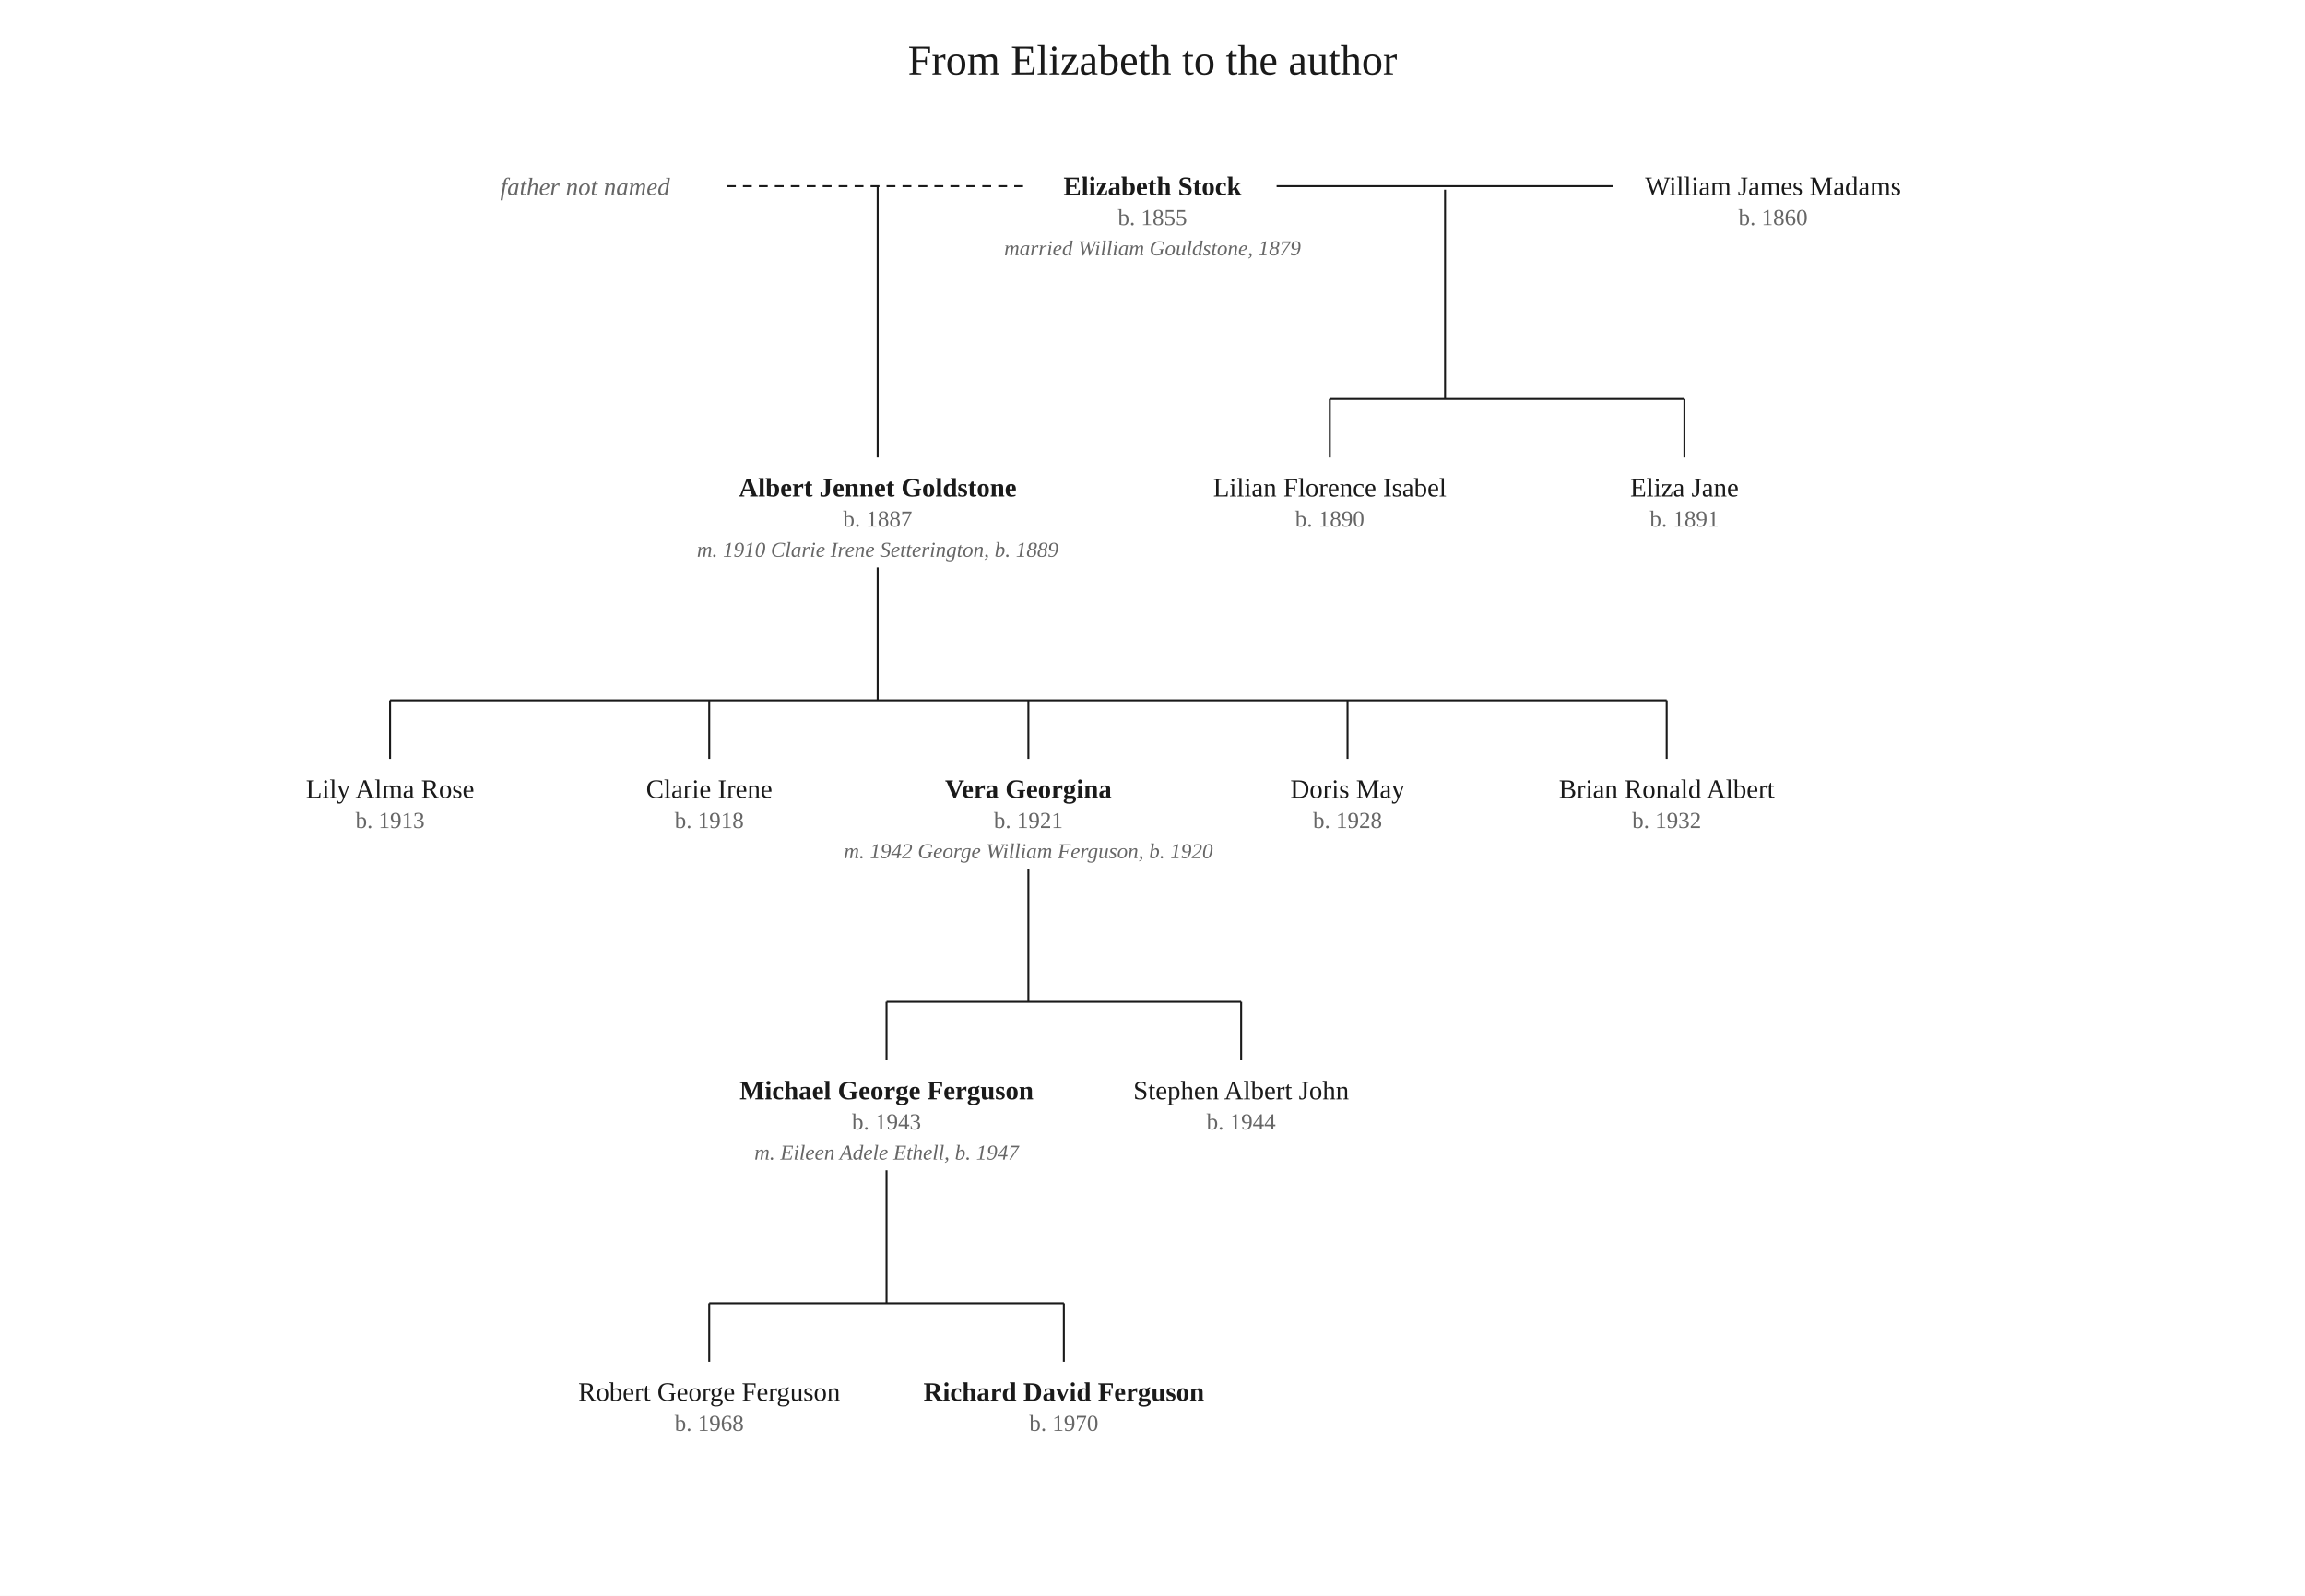
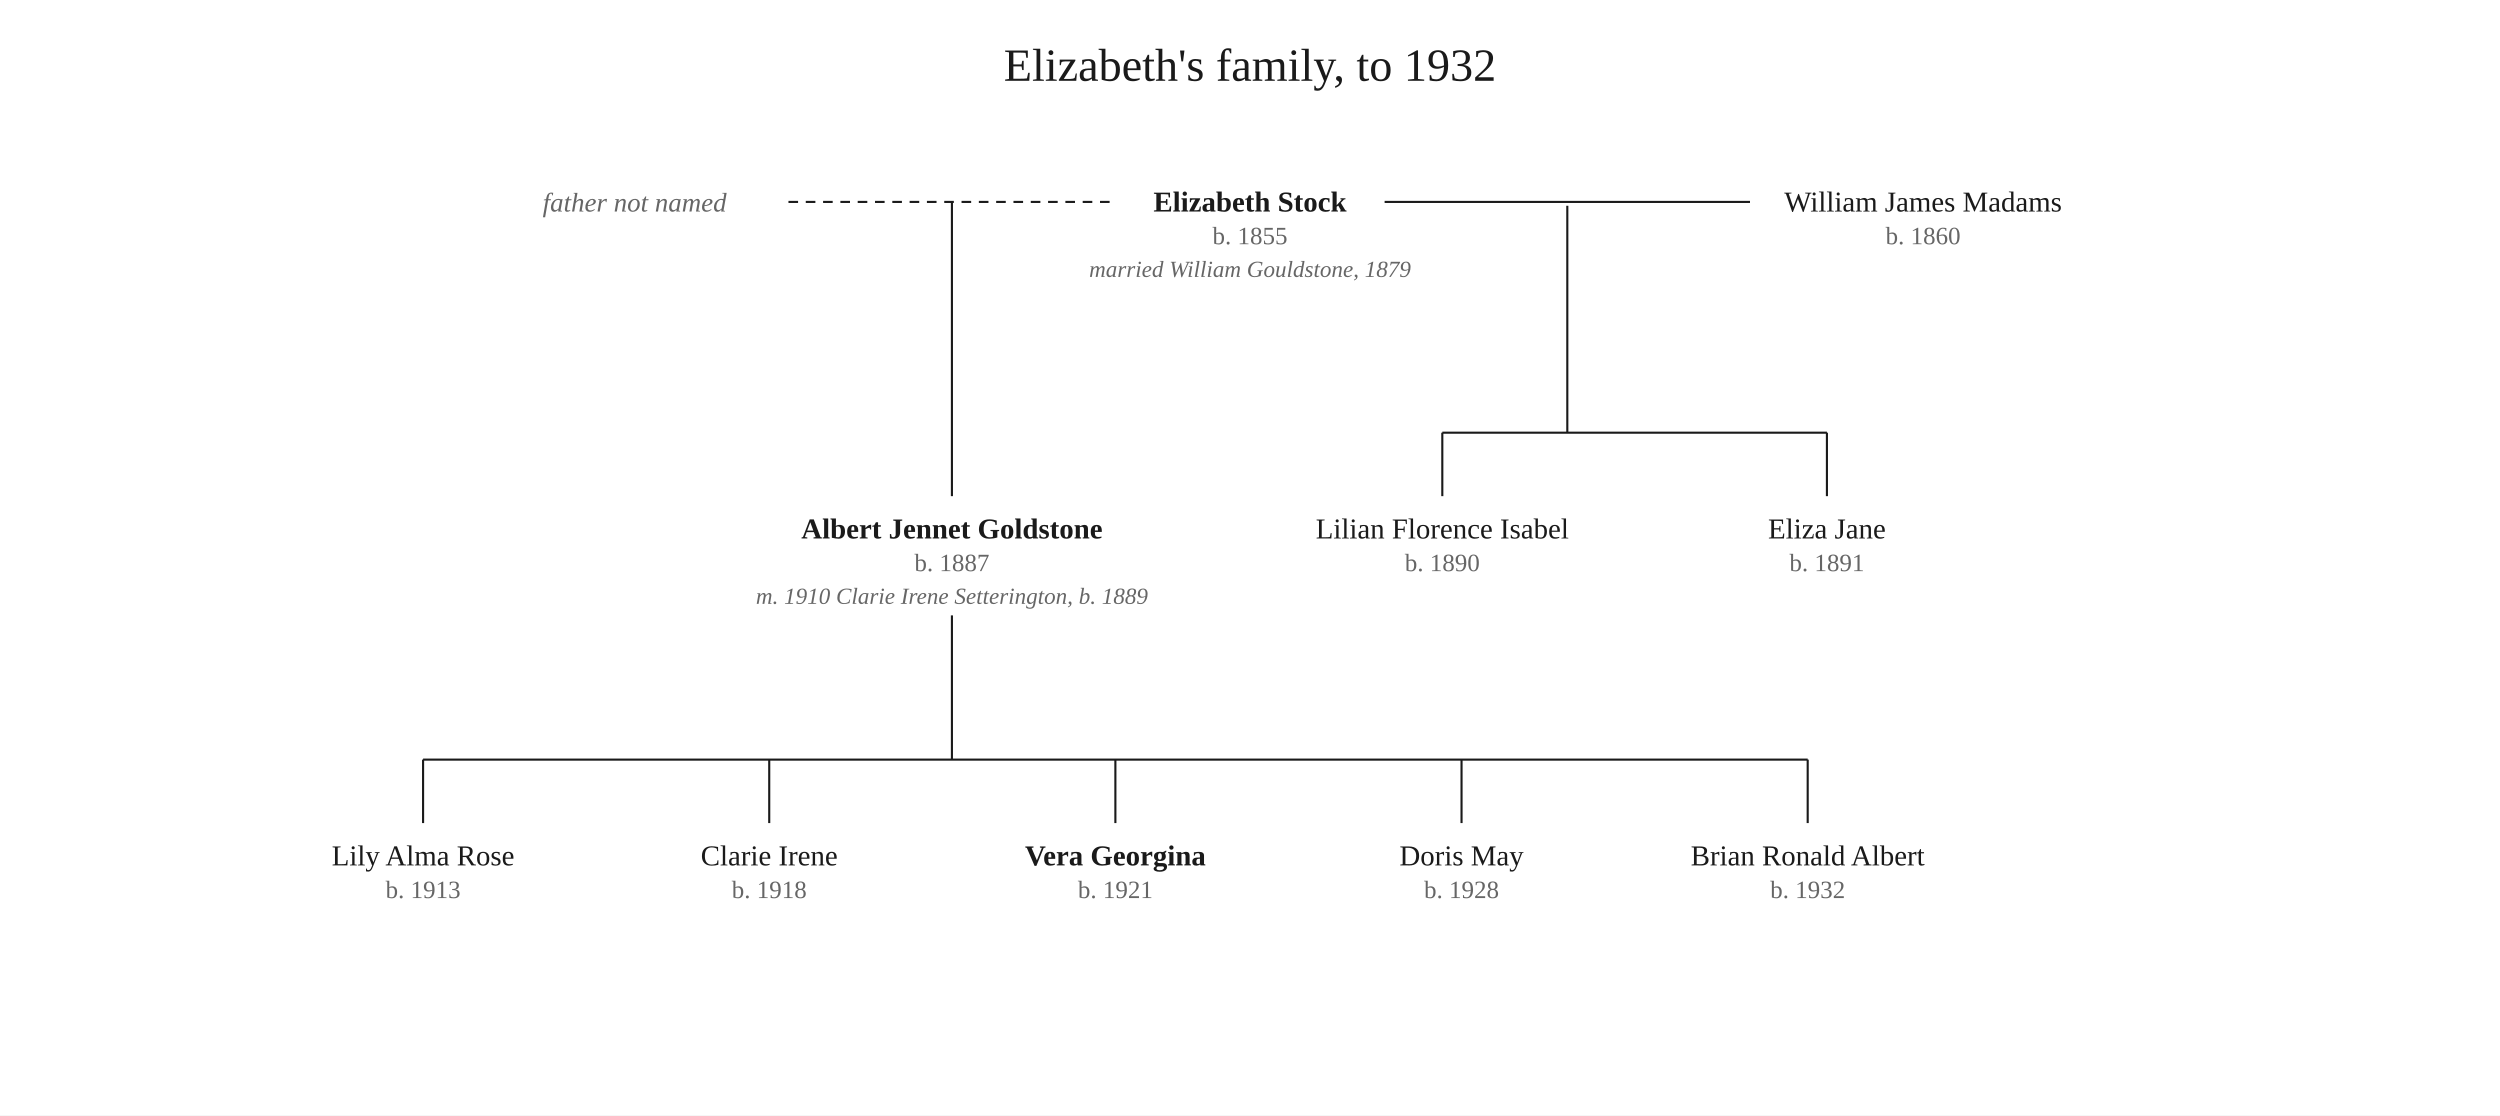
- <svg xmlns="http://www.w3.org/2000/svg" width="1300" height="900" viewBox="0 0 1300 900">
+ <svg xmlns="http://www.w3.org/2000/svg" width="1300" height="580" viewBox="0 0 1300 580">
  <rect width="100%" height="100%" fill="#fff" />
-   <text x="650" y="42" font-family="Georgia, 'Liberation Serif', 'Times New Roman', serif" font-size="24" font-weight="normal" font-style="normal" fill="#1a1a1a" text-anchor="middle">From Elizabeth to the author</text>
+   <text x="650" y="42" font-family="Georgia, 'Liberation Serif', 'Times New Roman', serif" font-size="24" font-weight="normal" font-style="normal" fill="#1a1a1a" text-anchor="middle">Elizabeth's family, to 1932</text>
  <text x="650" y="110" font-family="Georgia, 'Liberation Serif', 'Times New Roman', serif" font-size="15" font-weight="bold" font-style="normal" fill="#1a1a1a" text-anchor="middle">Elizabeth Stock</text>
  <text x="650" y="127" font-family="Georgia, 'Liberation Serif', 'Times New Roman', serif" font-size="13" font-weight="normal" font-style="normal" fill="#666" text-anchor="middle">b. 1855</text>
  <text x="650" y="144" font-family="Georgia, 'Liberation Serif', 'Times New Roman', serif" font-size="12" font-weight="normal" font-style="italic" fill="#666" text-anchor="middle">married William Gouldstone, 1879</text>
  <text x="330" y="110" font-family="Georgia, 'Liberation Serif', 'Times New Roman', serif" font-size="14" font-weight="normal" font-style="italic" fill="#666" text-anchor="middle">father not named</text>
  <line x1="410" y1="105" x2="580" y2="105" stroke="#1a1a1a" stroke-width="1.1" stroke-dasharray="5,4" />
  <line x1="495" y1="105" x2="495" y2="258" stroke="#1a1a1a" stroke-width="1.1" />
  <text x="495" y="280" font-family="Georgia, 'Liberation Serif', 'Times New Roman', serif" font-size="15" font-weight="bold" font-style="normal" fill="#1a1a1a" text-anchor="middle">Albert Jennet Goldstone</text>
  <text x="495" y="297" font-family="Georgia, 'Liberation Serif', 'Times New Roman', serif" font-size="13" font-weight="normal" font-style="normal" fill="#666" text-anchor="middle">b. 1887</text>
  <text x="495" y="314" font-family="Georgia, 'Liberation Serif', 'Times New Roman', serif" font-size="12" font-weight="normal" font-style="italic" fill="#666" text-anchor="middle">m. 1910 Clarie Irene Setterington, b. 1889</text>
  <text x="1000" y="110" font-family="Georgia, 'Liberation Serif', 'Times New Roman', serif" font-size="15" font-weight="normal" font-style="normal" fill="#1a1a1a" text-anchor="middle">William James Madams</text>
  <text x="1000" y="127" font-family="Georgia, 'Liberation Serif', 'Times New Roman', serif" font-size="13" font-weight="normal" font-style="normal" fill="#666" text-anchor="middle">b. 1860</text>
  <line x1="720" y1="105" x2="910" y2="105" stroke="#1a1a1a" stroke-width="1.1" />
  <line x1="815" y1="107" x2="815" y2="225" stroke="#1a1a1a" stroke-width="1.1" />
  <line x1="750" y1="225" x2="950" y2="225" stroke="#1a1a1a" stroke-width="1.1" />
  <line x1="750" y1="225" x2="750" y2="258" stroke="#1a1a1a" stroke-width="1.1" />
  <line x1="950" y1="225" x2="950" y2="258" stroke="#1a1a1a" stroke-width="1.1" />
  <text x="750" y="280" font-family="Georgia, 'Liberation Serif', 'Times New Roman', serif" font-size="15" font-weight="normal" font-style="normal" fill="#1a1a1a" text-anchor="middle">Lilian Florence Isabel</text>
  <text x="750" y="297" font-family="Georgia, 'Liberation Serif', 'Times New Roman', serif" font-size="13" font-weight="normal" font-style="normal" fill="#666" text-anchor="middle">b. 1890</text>
  <text x="950" y="280" font-family="Georgia, 'Liberation Serif', 'Times New Roman', serif" font-size="15" font-weight="normal" font-style="normal" fill="#1a1a1a" text-anchor="middle">Eliza Jane</text>
  <text x="950" y="297" font-family="Georgia, 'Liberation Serif', 'Times New Roman', serif" font-size="13" font-weight="normal" font-style="normal" fill="#666" text-anchor="middle">b. 1891</text>
  <line x1="495" y1="320" x2="495" y2="395" stroke="#1a1a1a" stroke-width="1.1" />
  <line x1="220" y1="395" x2="940" y2="395" stroke="#1a1a1a" stroke-width="1.1" />
  <line x1="220" y1="395" x2="220" y2="428" stroke="#1a1a1a" stroke-width="1.1" />
  <line x1="400" y1="395" x2="400" y2="428" stroke="#1a1a1a" stroke-width="1.1" />
  <line x1="580" y1="395" x2="580" y2="428" stroke="#1a1a1a" stroke-width="1.1" />
  <line x1="760" y1="395" x2="760" y2="428" stroke="#1a1a1a" stroke-width="1.1" />
  <line x1="940" y1="395" x2="940" y2="428" stroke="#1a1a1a" stroke-width="1.1" />
  <text x="220" y="450" font-family="Georgia, 'Liberation Serif', 'Times New Roman', serif" font-size="15" font-weight="normal" font-style="normal" fill="#1a1a1a" text-anchor="middle">Lily Alma Rose</text>
  <text x="220" y="467" font-family="Georgia, 'Liberation Serif', 'Times New Roman', serif" font-size="13" font-weight="normal" font-style="normal" fill="#666" text-anchor="middle">b. 1913</text>
  <text x="400" y="450" font-family="Georgia, 'Liberation Serif', 'Times New Roman', serif" font-size="15" font-weight="normal" font-style="normal" fill="#1a1a1a" text-anchor="middle">Clarie Irene</text>
  <text x="400" y="467" font-family="Georgia, 'Liberation Serif', 'Times New Roman', serif" font-size="13" font-weight="normal" font-style="normal" fill="#666" text-anchor="middle">b. 1918</text>
  <text x="580" y="450" font-family="Georgia, 'Liberation Serif', 'Times New Roman', serif" font-size="15" font-weight="bold" font-style="normal" fill="#1a1a1a" text-anchor="middle">Vera Georgina</text>
  <text x="580" y="467" font-family="Georgia, 'Liberation Serif', 'Times New Roman', serif" font-size="13" font-weight="normal" font-style="normal" fill="#666" text-anchor="middle">b. 1921</text>
-   <text x="580" y="484" font-family="Georgia, 'Liberation Serif', 'Times New Roman', serif" font-size="12" font-weight="normal" font-style="italic" fill="#666" text-anchor="middle">m. 1942 George William Ferguson, b. 1920</text>
  <text x="760" y="450" font-family="Georgia, 'Liberation Serif', 'Times New Roman', serif" font-size="15" font-weight="normal" font-style="normal" fill="#1a1a1a" text-anchor="middle">Doris May</text>
  <text x="760" y="467" font-family="Georgia, 'Liberation Serif', 'Times New Roman', serif" font-size="13" font-weight="normal" font-style="normal" fill="#666" text-anchor="middle">b. 1928</text>
  <text x="940" y="450" font-family="Georgia, 'Liberation Serif', 'Times New Roman', serif" font-size="15" font-weight="normal" font-style="normal" fill="#1a1a1a" text-anchor="middle">Brian Ronald Albert</text>
  <text x="940" y="467" font-family="Georgia, 'Liberation Serif', 'Times New Roman', serif" font-size="13" font-weight="normal" font-style="normal" fill="#666" text-anchor="middle">b. 1932</text>
-   <line x1="580" y1="490" x2="580" y2="565" stroke="#1a1a1a" stroke-width="1.1" />
-   <line x1="500" y1="565" x2="700" y2="565" stroke="#1a1a1a" stroke-width="1.1" />
-   <line x1="500" y1="565" x2="500" y2="598" stroke="#1a1a1a" stroke-width="1.1" />
-   <line x1="700" y1="565" x2="700" y2="598" stroke="#1a1a1a" stroke-width="1.1" />
-   <text x="500" y="620" font-family="Georgia, 'Liberation Serif', 'Times New Roman', serif" font-size="15" font-weight="bold" font-style="normal" fill="#1a1a1a" text-anchor="middle">Michael George Ferguson</text>
-   <text x="500" y="637" font-family="Georgia, 'Liberation Serif', 'Times New Roman', serif" font-size="13" font-weight="normal" font-style="normal" fill="#666" text-anchor="middle">b. 1943</text>
-   <text x="500" y="654" font-family="Georgia, 'Liberation Serif', 'Times New Roman', serif" font-size="12" font-weight="normal" font-style="italic" fill="#666" text-anchor="middle">m. Eileen Adele Ethell, b. 1947</text>
-   <text x="700" y="620" font-family="Georgia, 'Liberation Serif', 'Times New Roman', serif" font-size="15" font-weight="normal" font-style="normal" fill="#1a1a1a" text-anchor="middle">Stephen Albert John</text>
-   <text x="700" y="637" font-family="Georgia, 'Liberation Serif', 'Times New Roman', serif" font-size="13" font-weight="normal" font-style="normal" fill="#666" text-anchor="middle">b. 1944</text>
-   <line x1="500" y1="660" x2="500" y2="735" stroke="#1a1a1a" stroke-width="1.1" />
-   <line x1="400" y1="735" x2="600" y2="735" stroke="#1a1a1a" stroke-width="1.1" />
-   <line x1="400" y1="735" x2="400" y2="768" stroke="#1a1a1a" stroke-width="1.1" />
-   <line x1="600" y1="735" x2="600" y2="768" stroke="#1a1a1a" stroke-width="1.1" />
-   <text x="400" y="790" font-family="Georgia, 'Liberation Serif', 'Times New Roman', serif" font-size="15" font-weight="normal" font-style="normal" fill="#1a1a1a" text-anchor="middle">Robert George Ferguson</text>
-   <text x="400" y="807" font-family="Georgia, 'Liberation Serif', 'Times New Roman', serif" font-size="13" font-weight="normal" font-style="normal" fill="#666" text-anchor="middle">b. 1968</text>
-   <text x="600" y="790" font-family="Georgia, 'Liberation Serif', 'Times New Roman', serif" font-size="15" font-weight="bold" font-style="normal" fill="#1a1a1a" text-anchor="middle">Richard David Ferguson</text>
-   <text x="600" y="807" font-family="Georgia, 'Liberation Serif', 'Times New Roman', serif" font-size="13" font-weight="normal" font-style="normal" fill="#666" text-anchor="middle">b. 1970</text>
</svg>
